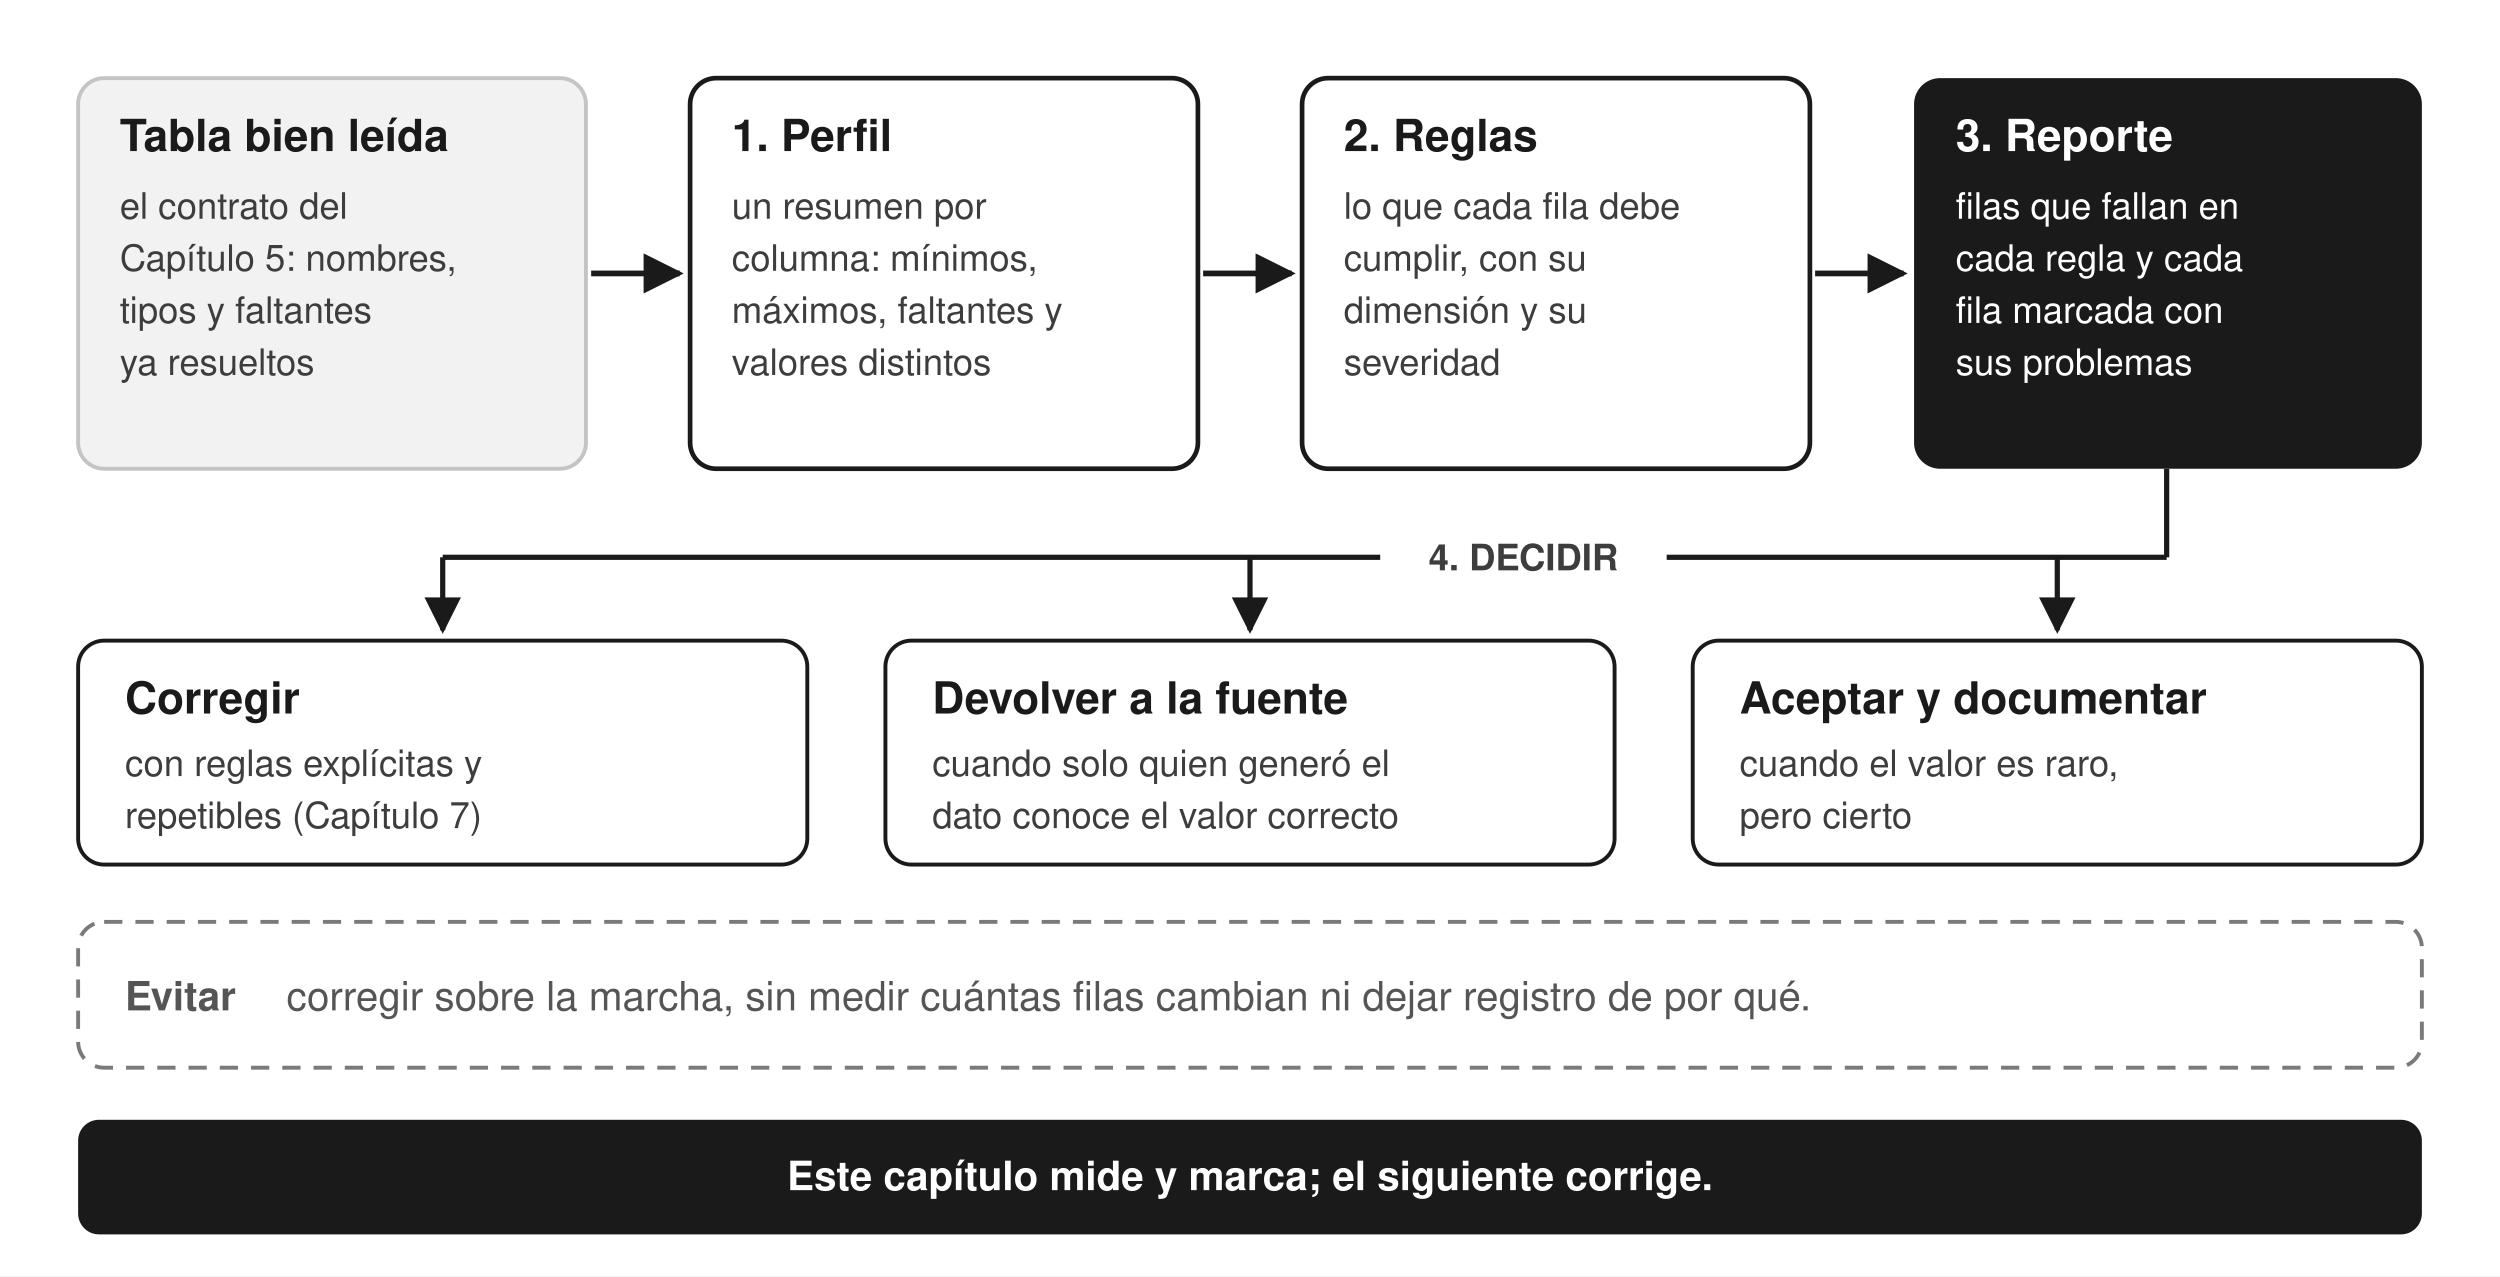
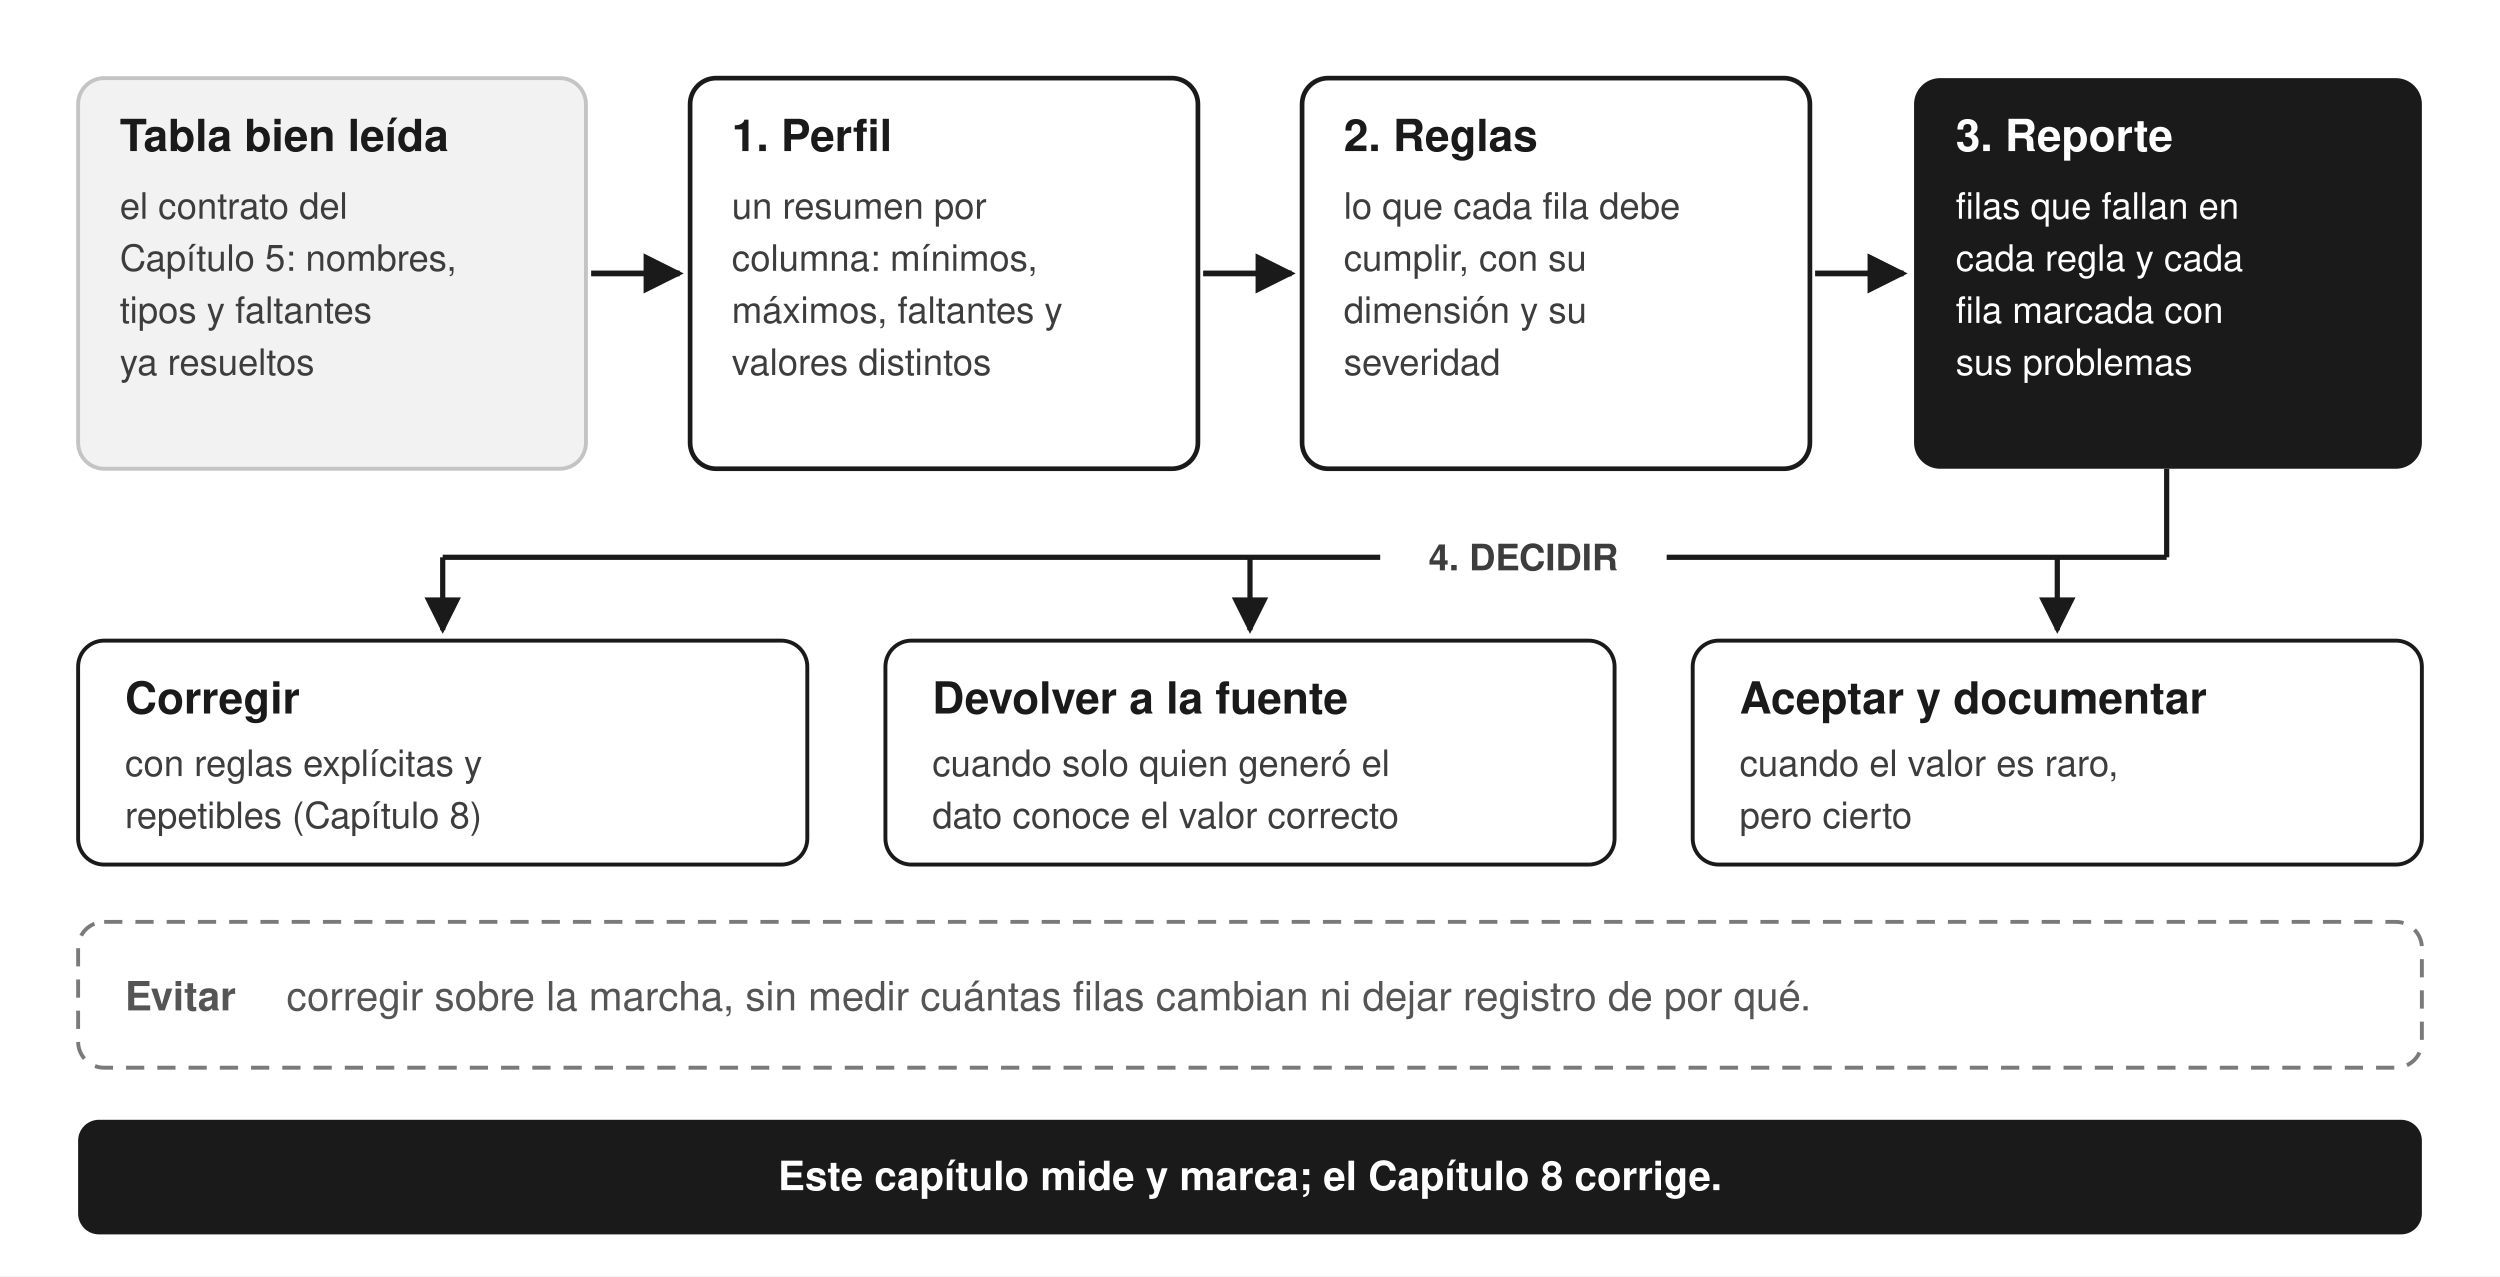
<svg xmlns="http://www.w3.org/2000/svg" viewBox="0 0 960 490" width="960" height="490" role="img" aria-labelledby="titulo desc">
  <style>
  text{font-family:"Source Sans 3","Source Sans Pro","Segoe UI",Helvetica,Arial,sans-serif;fill:#1a1a1a}
  .h{font-size:17px;font-weight:700}
  .b{font-size:15.5px}
  .s{font-size:14px;fill:#3d3d3d}
  .m{font-family:"Source Code Pro",Consolas,"DejaVu Sans Mono",monospace;font-size:13px}
</style>
  <defs>
    <marker id="fl" viewBox="0 0 10 10" refX="9" refY="5" markerWidth="7" markerHeight="7" orient="auto-start-reverse">
      <path d="M0,0 L10,5 L0,10 z" fill="#1a1a1a" />
    </marker>
  </defs>
  <rect x="0" y="0" width="960" height="490" fill="#ffffff" />
  <rect x="30" y="30" width="195" height="150" rx="10" fill="#f2f2f2" stroke="#c4c4c4" stroke-width="1.5" />
  <text x="46" y="58" class="h">Tabla bien leída</text>
  <text x="46" y="84" class="s">el contrato del</text>
  <text x="46" y="104" class="s">Capítulo 5: nombres,</text>
  <text x="46" y="124" class="s">tipos y faltantes</text>
  <text x="46" y="144" class="s">ya resueltos</text>
  <line x1="227" y1="105" x2="261" y2="105" stroke="#1a1a1a" stroke-width="2.2" marker-end="url(#fl)" />
  <rect x="265" y="30" width="195" height="150" rx="10" fill="#ffffff" stroke="#1a1a1a" stroke-width="1.8" />
  <text x="281" y="58" class="h">1. Perfil</text>
  <text x="281" y="84" class="s">un resumen por</text>
  <text x="281" y="104" class="s">columna: mínimos,</text>
  <text x="281" y="124" class="s">máximos, faltantes y</text>
  <text x="281" y="144" class="s">valores distintos</text>
  <line x1="462" y1="105" x2="496" y2="105" stroke="#1a1a1a" stroke-width="2.2" marker-end="url(#fl)" />
  <rect x="500" y="30" width="195" height="150" rx="10" fill="#ffffff" stroke="#1a1a1a" stroke-width="1.8" />
  <text x="516" y="58" class="h">2. Reglas</text>
  <text x="516" y="84" class="s">lo que cada fila debe</text>
  <text x="516" y="104" class="s">cumplir, con su</text>
  <text x="516" y="124" class="s">dimensión y su</text>
  <text x="516" y="144" class="s">severidad</text>
  <line x1="697" y1="105" x2="731" y2="105" stroke="#1a1a1a" stroke-width="2.2" marker-end="url(#fl)" />
  <rect x="735" y="30" width="195" height="150" rx="10" fill="#1a1a1a" />
  <text x="751" y="58" class="h" style="fill:#ffffff">3. Reporte</text>
  <text x="751" y="84" class="s" style="fill:#ffffff">filas que fallan en</text>
  <text x="751" y="104" class="s" style="fill:#ffffff">cada regla y cada</text>
  <text x="751" y="124" class="s" style="fill:#ffffff">fila marcada con</text>
  <text x="751" y="144" class="s" style="fill:#ffffff">sus problemas</text>
  <line x1="832" y1="180" x2="832" y2="214" stroke="#1a1a1a" stroke-width="2" />
  <line x1="170" y1="214" x2="832" y2="214" stroke="#1a1a1a" stroke-width="2" />
  <line x1="170" y1="214" x2="170" y2="242" stroke="#1a1a1a" stroke-width="2" marker-end="url(#fl)" />
  <line x1="480" y1="214" x2="480" y2="242" stroke="#1a1a1a" stroke-width="2" marker-end="url(#fl)" />
  <line x1="790" y1="214" x2="790" y2="242" stroke="#1a1a1a" stroke-width="2" marker-end="url(#fl)" />
  <rect x="530" y="200" width="110" height="26" fill="#ffffff" />
  <text x="585" y="219" class="s" text-anchor="middle" style="font-weight:700">4. DECIDIR</text>
  <rect x="30" y="246" width="280" height="86" rx="10" fill="#ffffff" stroke="#1a1a1a" stroke-width="1.5" />
  <text x="48" y="274" class="h">Corregir</text>
  <text x="48" y="298" class="s">con reglas explícitas y</text>
-   <text x="48" y="318" class="s">repetibles (Capítulo 7)</text>
+   <text x="48" y="318" class="s">repetibles (Capítulo 8)</text>
  <rect x="340" y="246" width="280" height="86" rx="10" fill="#ffffff" stroke="#1a1a1a" stroke-width="1.5" />
  <text x="358" y="274" class="h">Devolver a la fuente</text>
  <text x="358" y="298" class="s">cuando solo quien generó el</text>
  <text x="358" y="318" class="s">dato conoce el valor correcto</text>
  <rect x="650" y="246" width="280" height="86" rx="10" fill="#ffffff" stroke="#1a1a1a" stroke-width="1.5" />
  <text x="668" y="274" class="h">Aceptar y documentar</text>
  <text x="668" y="298" class="s">cuando el valor es raro,</text>
  <text x="668" y="318" class="s">pero cierto</text>
  <rect x="30" y="354" width="900" height="56" rx="10" fill="#ffffff" stroke="#7a7a7a" stroke-width="1.5" stroke-dasharray="7 5" />
  <text x="48" y="388" class="b" style="font-weight:700;fill:#555555">Evitar</text>
  <text x="110" y="388" class="b" style="fill:#555555">corregir sobre la marcha, sin medir cuántas filas cambian ni dejar registro de por qué.</text>
  <rect x="30" y="430" width="900" height="44" rx="8" fill="#1a1a1a" />
-   <text x="480" y="457" class="b" text-anchor="middle" style="fill:#ffffff;font-weight:700">Este capítulo mide y marca; el siguiente corrige.</text>
+   <text x="480" y="457" class="b" text-anchor="middle" style="fill:#ffffff;font-weight:700">Este capítulo mide y marca; el Capítulo 8 corrige.</text>
</svg>
